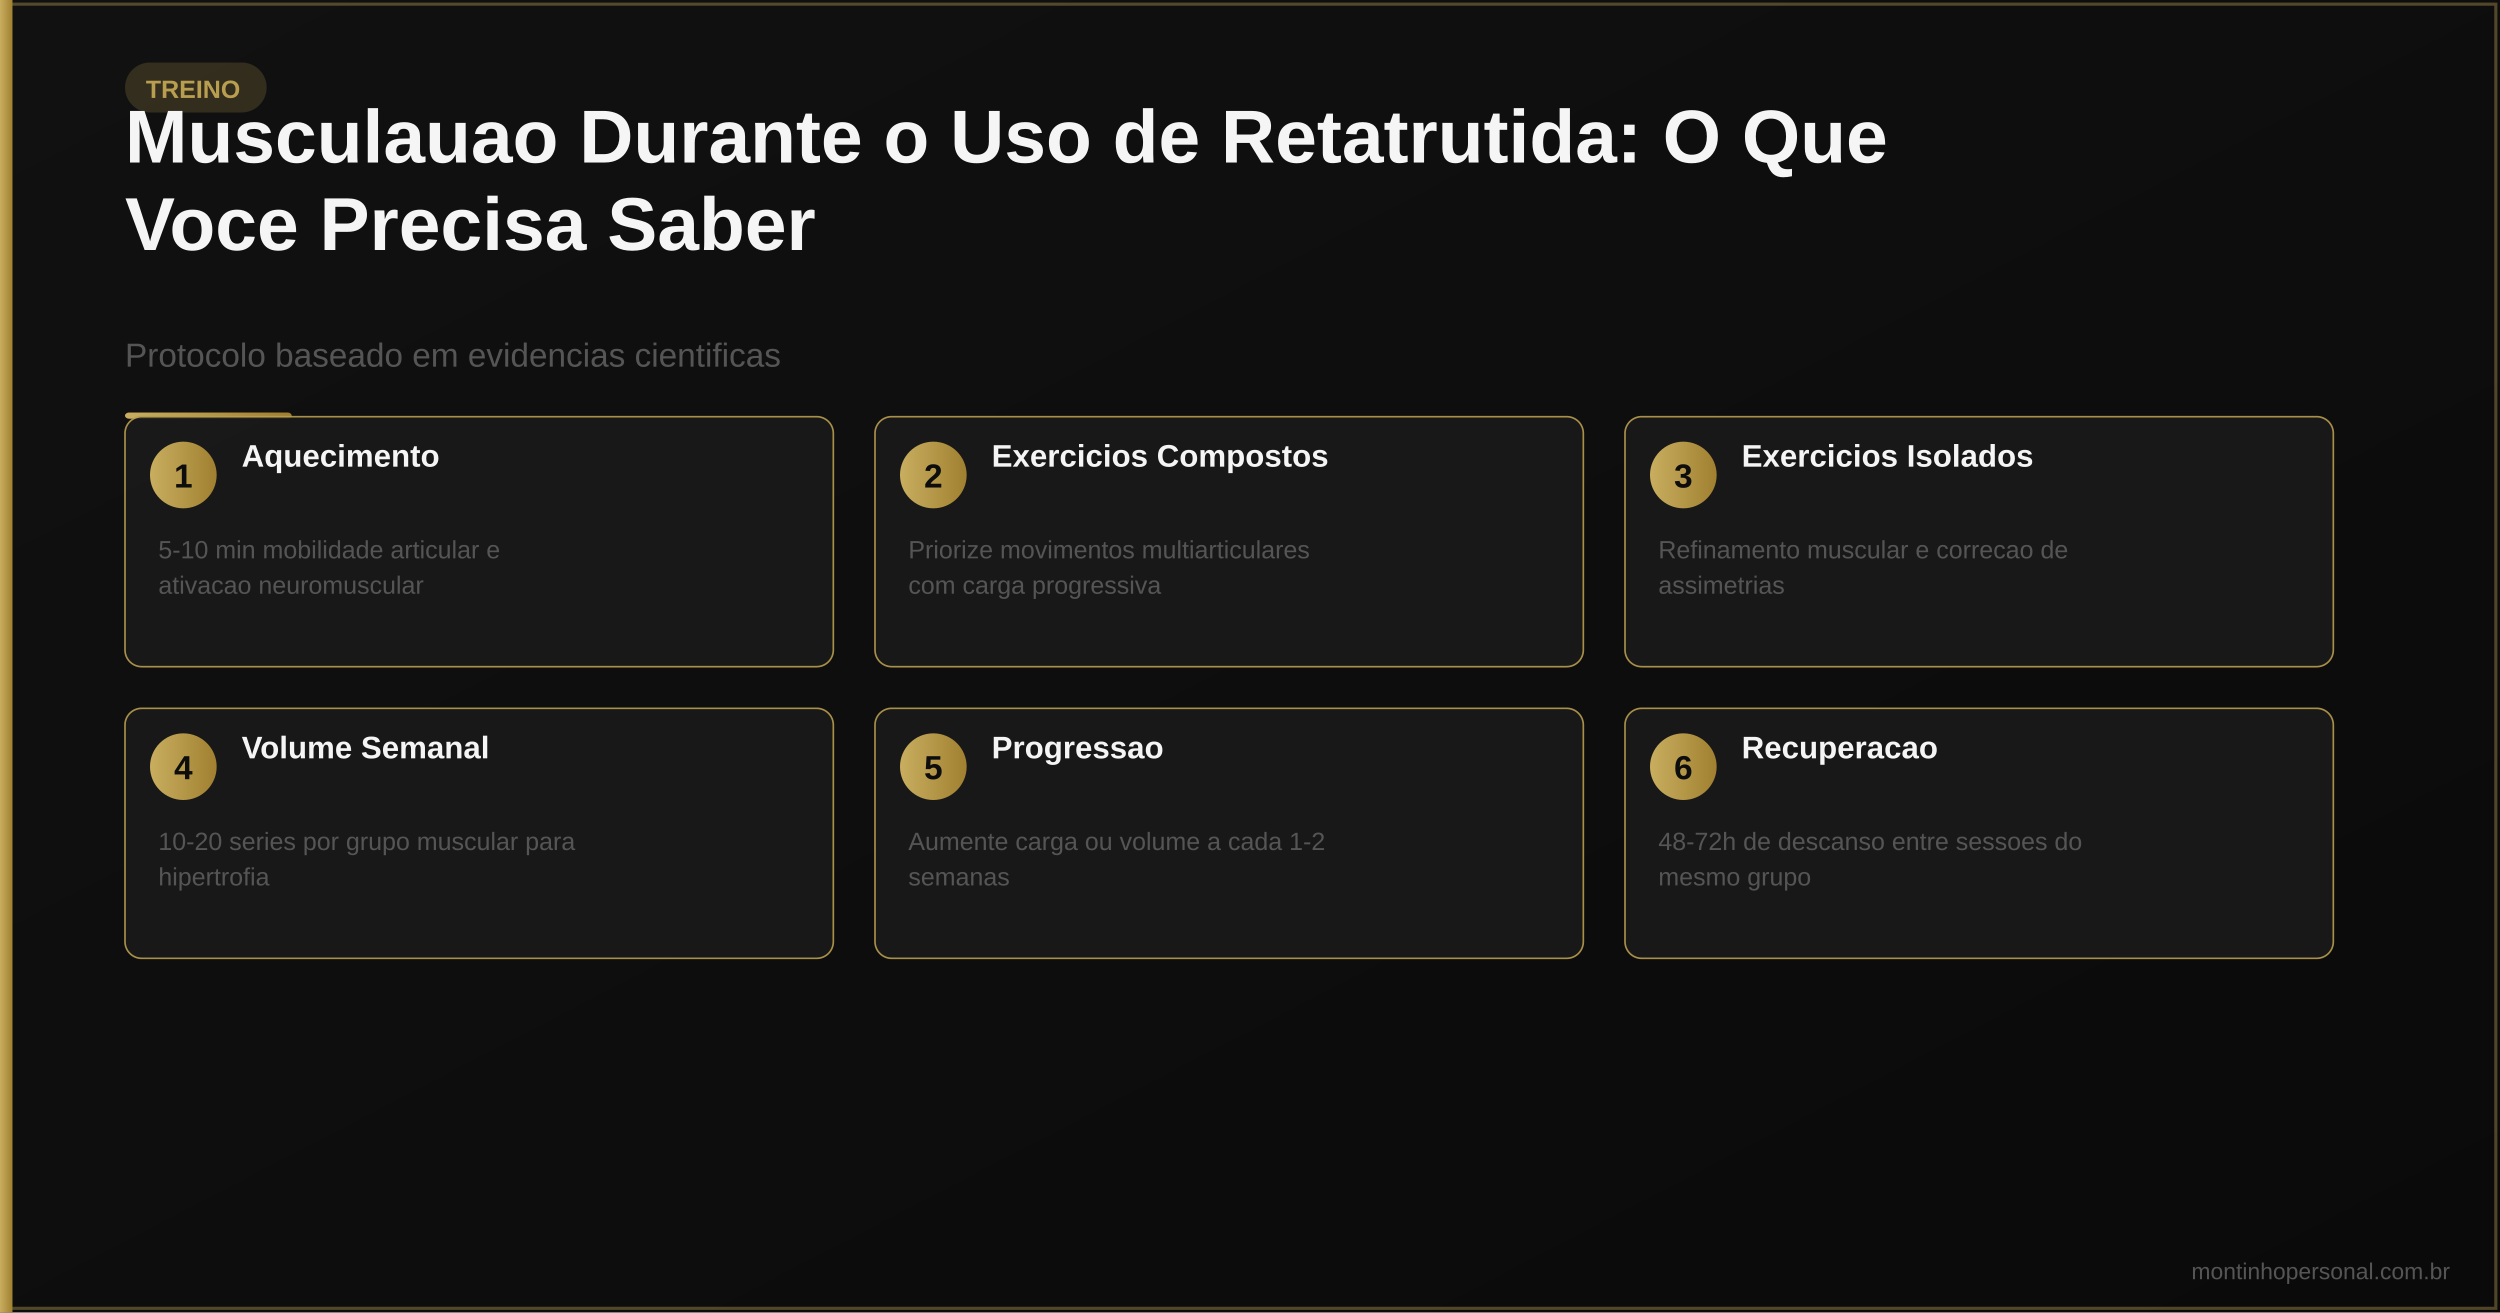
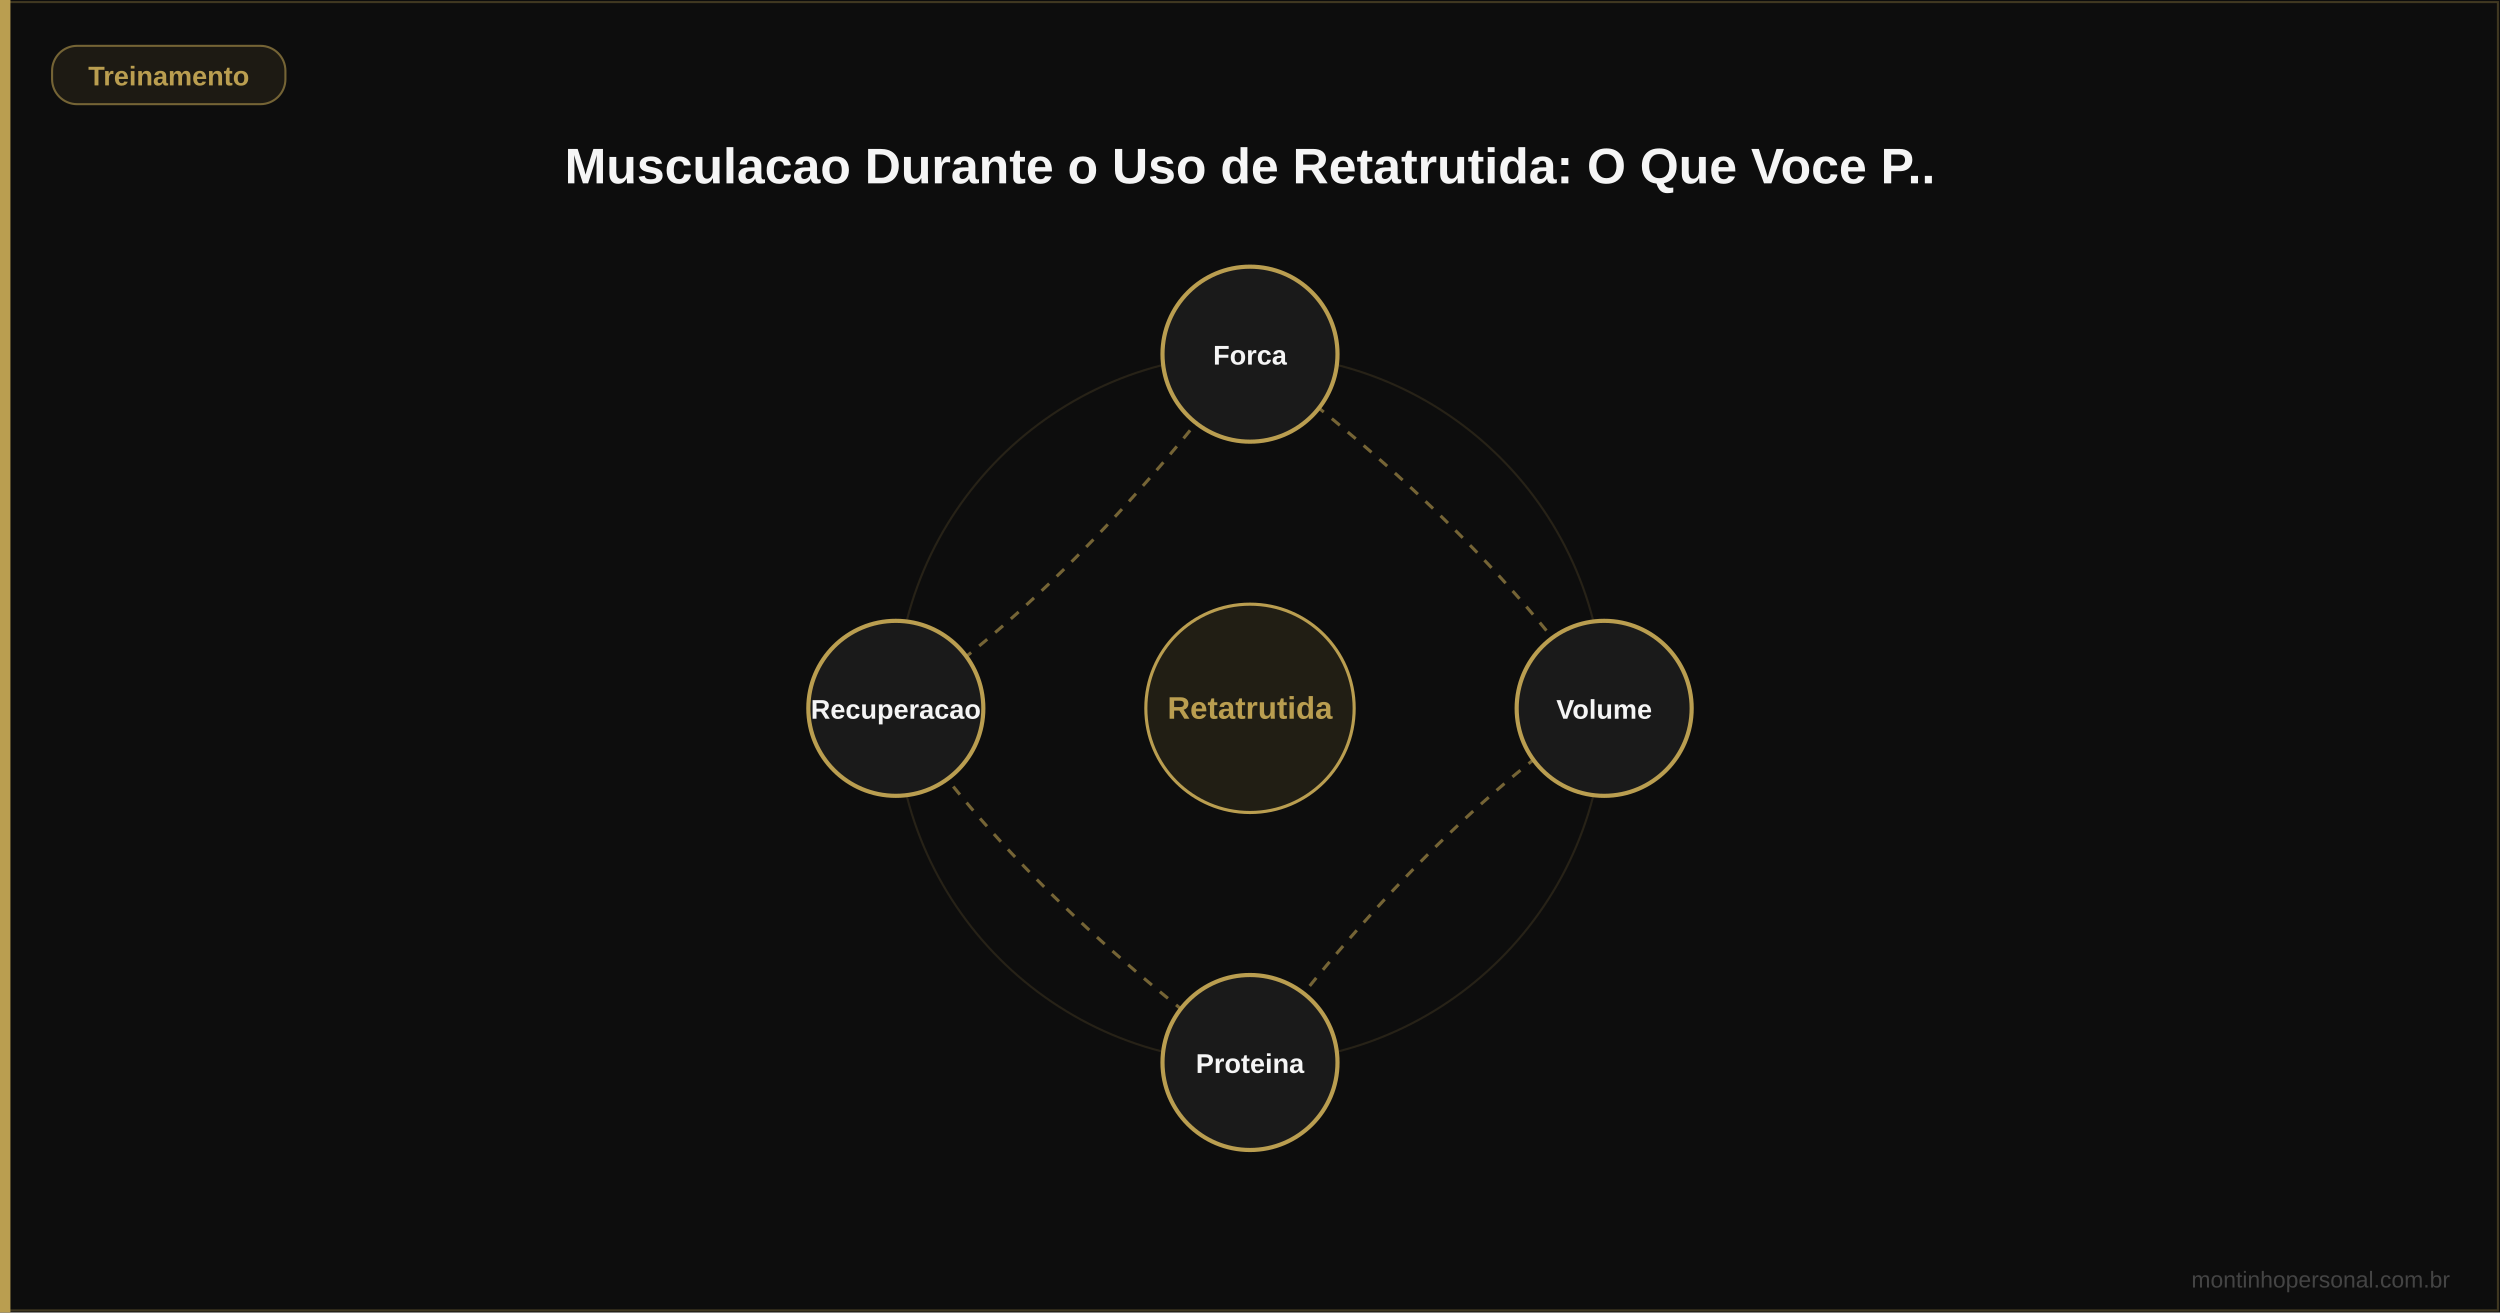
- <svg xmlns="http://www.w3.org/2000/svg" viewBox="0 0 1200 630" width="1200" height="630" role="img" aria-label="Musculauao Durante o Uso de Retatrutida: O Que Voce Precisa Saber">
-   <defs>
-     <linearGradient id="bg" x1="0" y1="0" x2="1" y2="1">
-       <stop offset="0%" stop-color="#111111" />
-       <stop offset="100%" stop-color="#0a0a0a" />
-     </linearGradient>
-     <linearGradient id="gold" x1="0" y1="0" x2="1" y2="0">
-       <stop offset="0%" stop-color="#C9AE60" />
-       <stop offset="100%" stop-color="#A08030" />
-     </linearGradient>
-   </defs>
-   <rect width="1200" height="630" fill="url(#bg)" />
-   <rect x="2" y="2" width="1196" height="626" fill="none" stroke="#BA9E50" stroke-width="1.5" opacity="0.4" />
-   <rect x="0" y="0" width="6" height="630" fill="url(#gold)" />
-   <text x="1176" y="614" font-family="Arial,sans-serif" font-size="11" fill="#555555" text-anchor="end">montinhopersonal.com.br</text>
-   <rect x="60" y="30" width="68" height="24" rx="12" fill="#BA9E50" opacity="0.2" />
-   <text x="70" y="47" font-family="Arial,sans-serif" font-size="12" fill="#BA9E50" font-weight="bold">TREINO</text>
-   <text x="60" y="78" font-family="Arial,sans-serif" font-size="36" fill="#F5F5F5" font-weight="bold">Musculauao Durante o Uso de Retatrutida: O Que</text>
-   <text x="60" y="120" font-family="Arial,sans-serif" font-size="36" fill="#F5F5F5" font-weight="bold">Voce Precisa Saber</text>
-   <text x="60" y="176" font-family="Arial,sans-serif" font-size="16" fill="#555555">Protocolo baseado em evidencias cientificas</text>
-   <rect x="60" y="198" width="80" height="3" rx="2" fill="url(#gold)" />
-   <rect x="60" y="200" width="340" height="120" rx="8" fill="#1a1a1a" stroke="#BA9E50" stroke-width="0.8" opacity="0.9" />
-   <circle cx="88" cy="228" r="16" fill="url(#gold)" />
-   <text x="88" y="234" font-family="Arial,sans-serif" font-size="16" fill="#0d0d0d" text-anchor="middle" font-weight="bold">1</text>
-   <text x="116" y="224" font-family="Arial,sans-serif" font-size="15" fill="#F5F5F5" font-weight="bold">Aquecimento</text>
-   <text x="76" y="268" font-family="Arial,sans-serif" font-size="12" fill="#555555">5-10 min mobilidade articular e</text>
-   <text x="76" y="285" font-family="Arial,sans-serif" font-size="12" fill="#555555">ativacao neuromuscular</text>
-   <rect x="420" y="200" width="340" height="120" rx="8" fill="#1a1a1a" stroke="#BA9E50" stroke-width="0.8" opacity="0.9" />
-   <circle cx="448" cy="228" r="16" fill="url(#gold)" />
-   <text x="448" y="234" font-family="Arial,sans-serif" font-size="16" fill="#0d0d0d" text-anchor="middle" font-weight="bold">2</text>
-   <text x="476" y="224" font-family="Arial,sans-serif" font-size="15" fill="#F5F5F5" font-weight="bold">Exercicios Compostos</text>
-   <text x="436" y="268" font-family="Arial,sans-serif" font-size="12" fill="#555555">Priorize movimentos multiarticulares</text>
-   <text x="436" y="285" font-family="Arial,sans-serif" font-size="12" fill="#555555">com carga progressiva</text>
-   <rect x="780" y="200" width="340" height="120" rx="8" fill="#1a1a1a" stroke="#BA9E50" stroke-width="0.8" opacity="0.9" />
-   <circle cx="808" cy="228" r="16" fill="url(#gold)" />
-   <text x="808" y="234" font-family="Arial,sans-serif" font-size="16" fill="#0d0d0d" text-anchor="middle" font-weight="bold">3</text>
-   <text x="836" y="224" font-family="Arial,sans-serif" font-size="15" fill="#F5F5F5" font-weight="bold">Exercicios Isolados</text>
-   <text x="796" y="268" font-family="Arial,sans-serif" font-size="12" fill="#555555">Refinamento muscular e correcao de</text>
-   <text x="796" y="285" font-family="Arial,sans-serif" font-size="12" fill="#555555">assimetrias</text>
-   <rect x="60" y="340" width="340" height="120" rx="8" fill="#1a1a1a" stroke="#BA9E50" stroke-width="0.8" opacity="0.9" />
-   <circle cx="88" cy="368" r="16" fill="url(#gold)" />
-   <text x="88" y="374" font-family="Arial,sans-serif" font-size="16" fill="#0d0d0d" text-anchor="middle" font-weight="bold">4</text>
-   <text x="116" y="364" font-family="Arial,sans-serif" font-size="15" fill="#F5F5F5" font-weight="bold">Volume Semanal</text>
-   <text x="76" y="408" font-family="Arial,sans-serif" font-size="12" fill="#555555">10-20 series por grupo muscular para</text>
-   <text x="76" y="425" font-family="Arial,sans-serif" font-size="12" fill="#555555">hipertrofia</text>
-   <rect x="420" y="340" width="340" height="120" rx="8" fill="#1a1a1a" stroke="#BA9E50" stroke-width="0.8" opacity="0.9" />
-   <circle cx="448" cy="368" r="16" fill="url(#gold)" />
-   <text x="448" y="374" font-family="Arial,sans-serif" font-size="16" fill="#0d0d0d" text-anchor="middle" font-weight="bold">5</text>
-   <text x="476" y="364" font-family="Arial,sans-serif" font-size="15" fill="#F5F5F5" font-weight="bold">Progressao</text>
-   <text x="436" y="408" font-family="Arial,sans-serif" font-size="12" fill="#555555">Aumente carga ou volume a cada 1-2</text>
-   <text x="436" y="425" font-family="Arial,sans-serif" font-size="12" fill="#555555">semanas</text>
-   <rect x="780" y="340" width="340" height="120" rx="8" fill="#1a1a1a" stroke="#BA9E50" stroke-width="0.8" opacity="0.9" />
-   <circle cx="808" cy="368" r="16" fill="url(#gold)" />
-   <text x="808" y="374" font-family="Arial,sans-serif" font-size="16" fill="#0d0d0d" text-anchor="middle" font-weight="bold">6</text>
-   <text x="836" y="364" font-family="Arial,sans-serif" font-size="15" fill="#F5F5F5" font-weight="bold">Recuperacao</text>
-   <text x="796" y="408" font-family="Arial,sans-serif" font-size="12" fill="#555555">48-72h de descanso entre sessoes do</text>
-   <text x="796" y="425" font-family="Arial,sans-serif" font-size="12" fill="#555555">mesmo grupo</text>
+ <svg xmlns="http://www.w3.org/2000/svg" viewBox="0 0 1200 630" width="1200" height="630" role="img" aria-label="Musculacao Durante o Uso de Retatrutida: O Que Voce Precisa Saber">
+   <rect width="1200" height="630" fill="#0d0d0d" />
+   <rect x="0" y="0" width="5" height="630" fill="#BA9E50" />
+   <rect x="1" y="1" width="1198" height="628" fill="none" stroke="#BA9E50" stroke-width="1" opacity="0.3" />
+   <rect x="25" y="22" width="112" height="28" rx="12" fill="#BA9E50" fill-opacity="0.15" stroke="#BA9E50" stroke-width="1" opacity="0.6" />
+   <text x="81" y="41" font-family="Arial,sans-serif" font-size="13" fill="#BA9E50" text-anchor="middle" font-weight="600">Treinamento</text>
+   <text x="600" y="88" font-family="Arial,sans-serif" font-size="24" fill="#F5F5F5" text-anchor="middle" font-weight="bold">Musculacao Durante o Uso de Retatrutida: O Que Voce P..</text>
+   <circle cx="600" cy="340" r="170" fill="none" stroke="#BA9E50" stroke-width="1" stroke-opacity="0.15" />
+   <path d="M600 170 Q713 255 770 340" fill="none" stroke="#BA9E50" stroke-width="1.5" stroke-opacity="0.6" stroke-dasharray="5,5" />
+   <path d="M770 340 Q685 396 600 510" fill="none" stroke="#BA9E50" stroke-width="1.5" stroke-opacity="0.6" stroke-dasharray="5,5" />
+   <path d="M600 510 Q486 425 430 340" fill="none" stroke="#BA9E50" stroke-width="1.5" stroke-opacity="0.6" stroke-dasharray="5,5" />
+   <path d="M430 340 Q515 283 600 170" fill="none" stroke="#BA9E50" stroke-width="1.5" stroke-opacity="0.6" stroke-dasharray="5,5" />
+   <circle cx="600" cy="170" r="42" fill="#1a1a1a" stroke="#BA9E50" stroke-width="2" />
+   <text x="600" y="175" font-family="Arial,sans-serif" font-size="13" fill="#F5F5F5" text-anchor="middle" font-weight="600">Forca</text>
+   <circle cx="770" cy="340" r="42" fill="#1a1a1a" stroke="#BA9E50" stroke-width="2" />
+   <text x="770" y="345" font-family="Arial,sans-serif" font-size="13" fill="#F5F5F5" text-anchor="middle" font-weight="600">Volume</text>
+   <circle cx="600" cy="510" r="42" fill="#1a1a1a" stroke="#BA9E50" stroke-width="2" />
+   <text x="600" y="515" font-family="Arial,sans-serif" font-size="13" fill="#F5F5F5" text-anchor="middle" font-weight="600">Proteina</text>
+   <circle cx="430" cy="340" r="42" fill="#1a1a1a" stroke="#BA9E50" stroke-width="2" />
+   <text x="430" y="345" font-family="Arial,sans-serif" font-size="13" fill="#F5F5F5" text-anchor="middle" font-weight="600">Recuperacao</text>
+   <circle cx="600" cy="340" r="50" fill="#BA9E50" fill-opacity="0.12" stroke="#BA9E50" stroke-width="1.5" />
+   <text x="600" y="345" font-family="Arial,sans-serif" font-size="15" fill="#BA9E50" text-anchor="middle" font-weight="bold">Retatrutida</text>
+   <text x="1176" y="618" font-family="Arial,sans-serif" font-size="11" fill="#444" text-anchor="end">montinhopersonal.com.br</text>
</svg>
